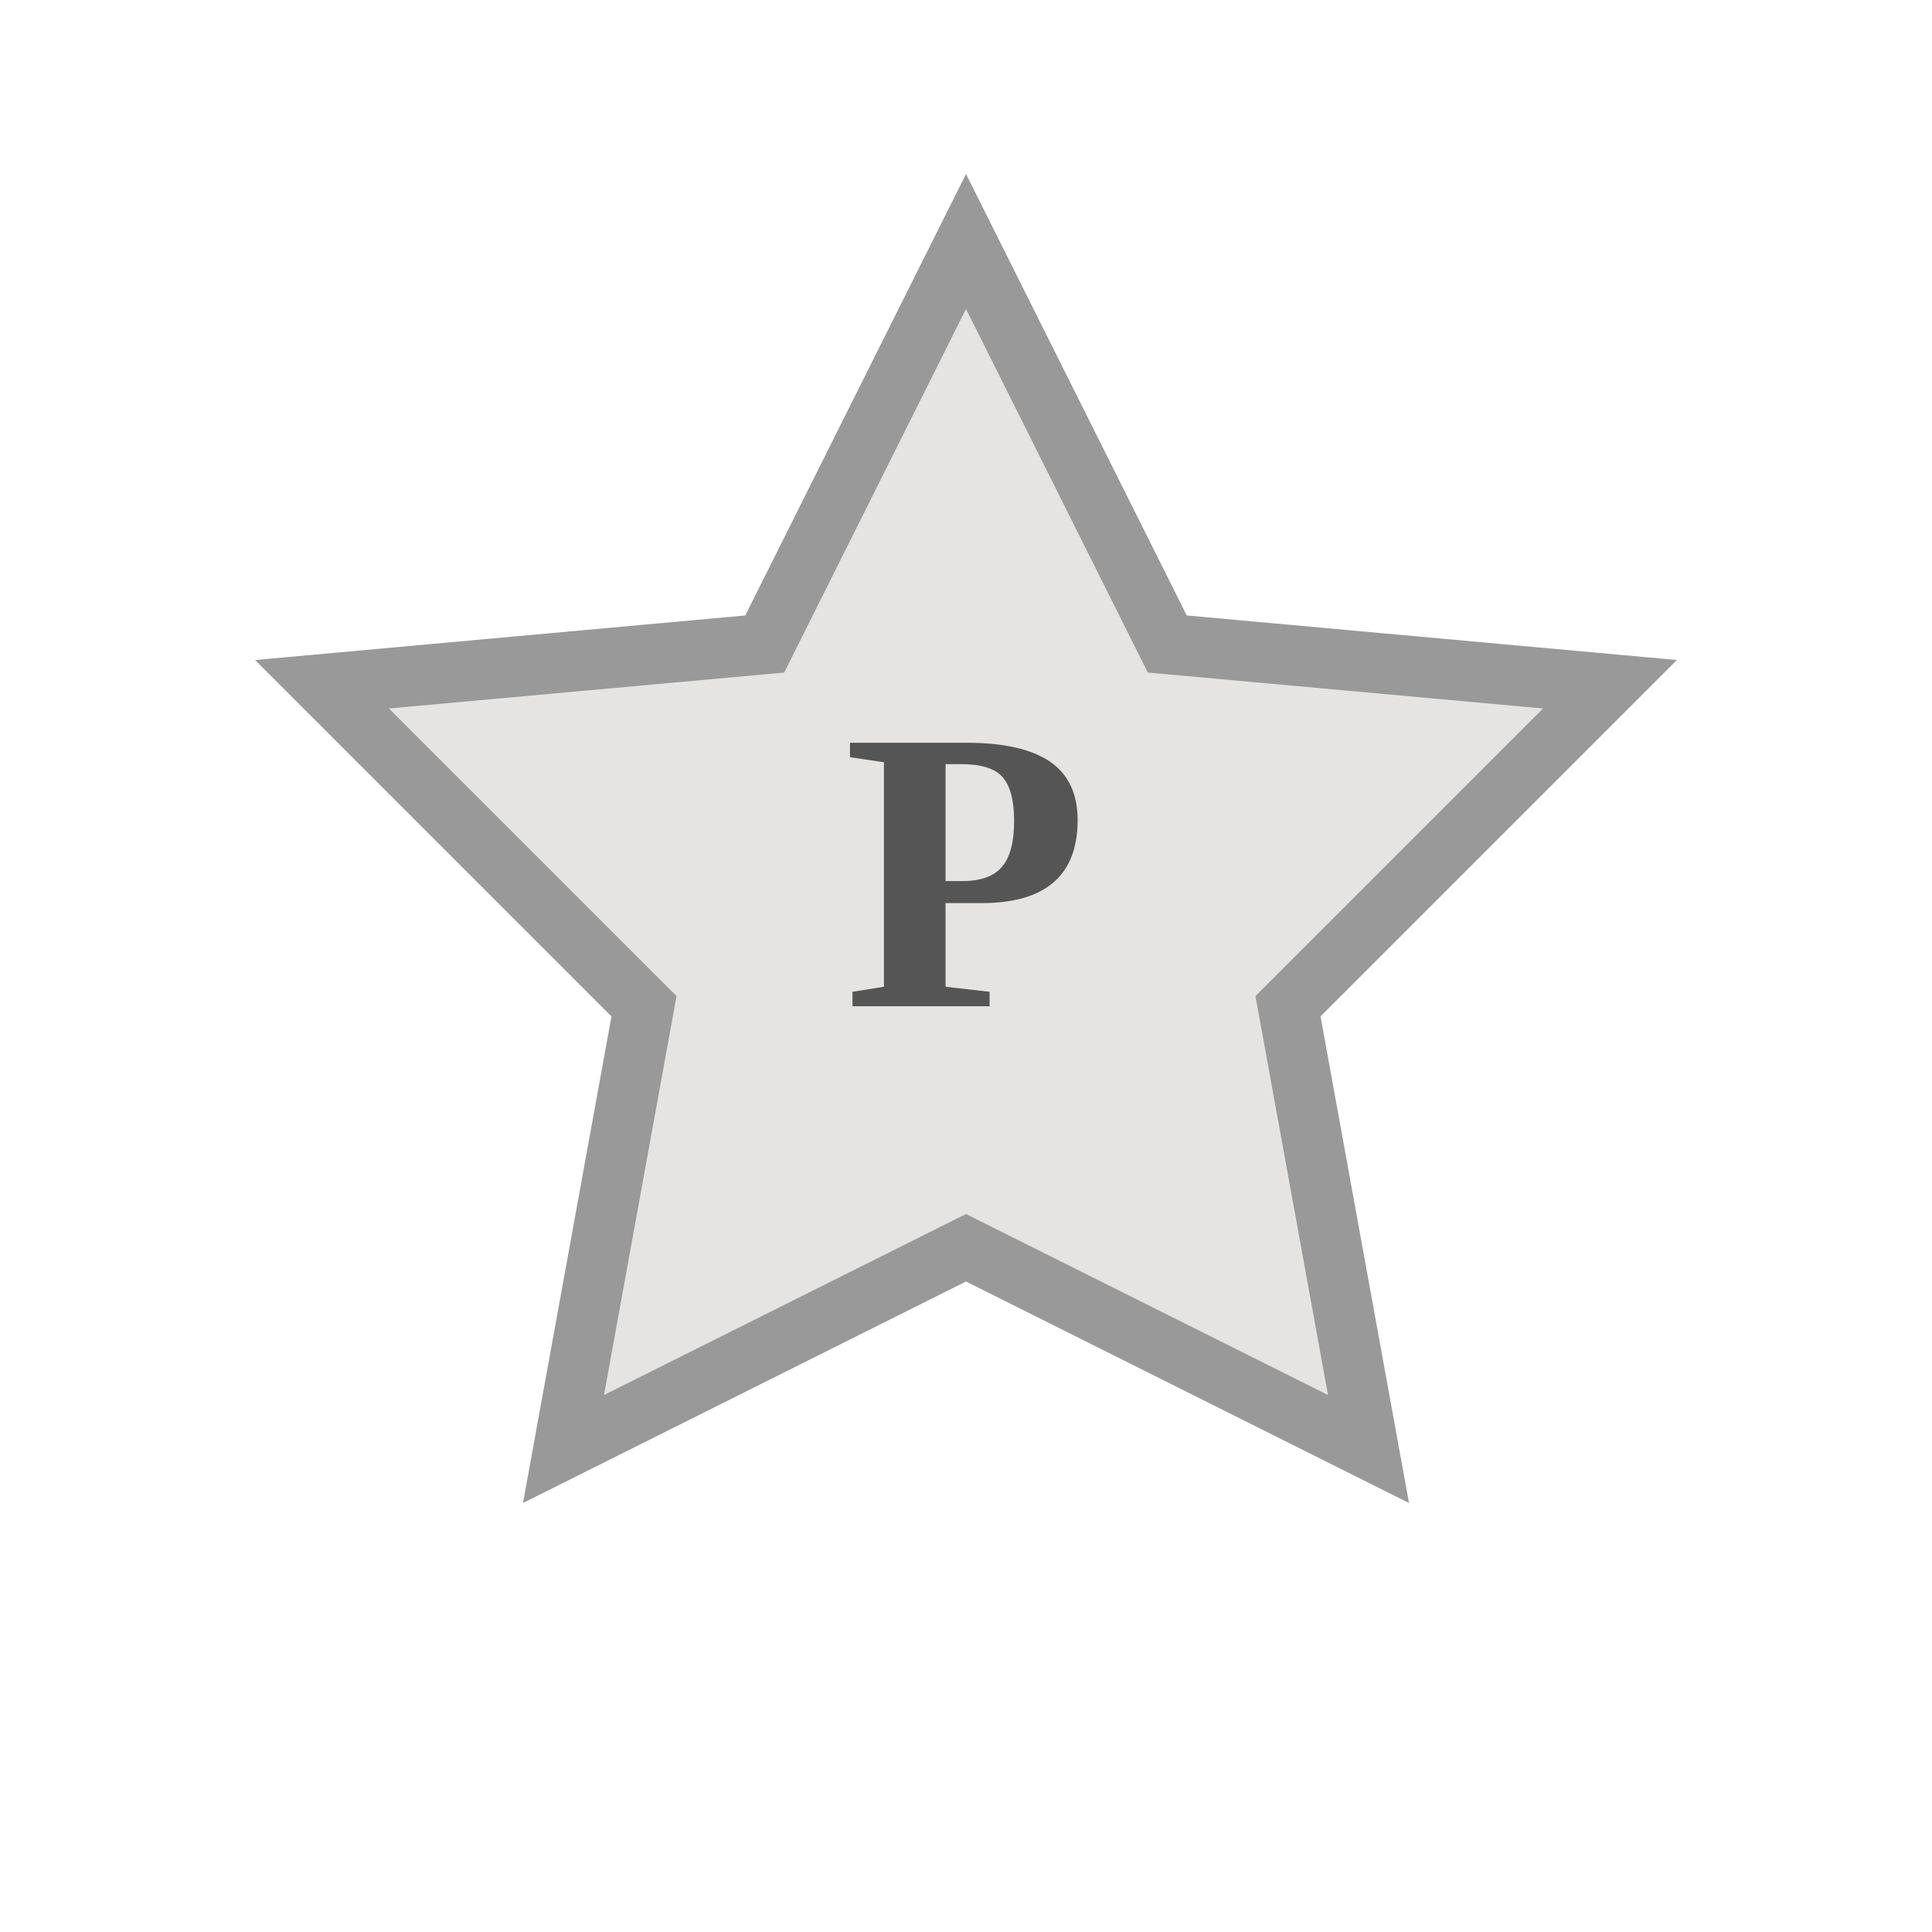
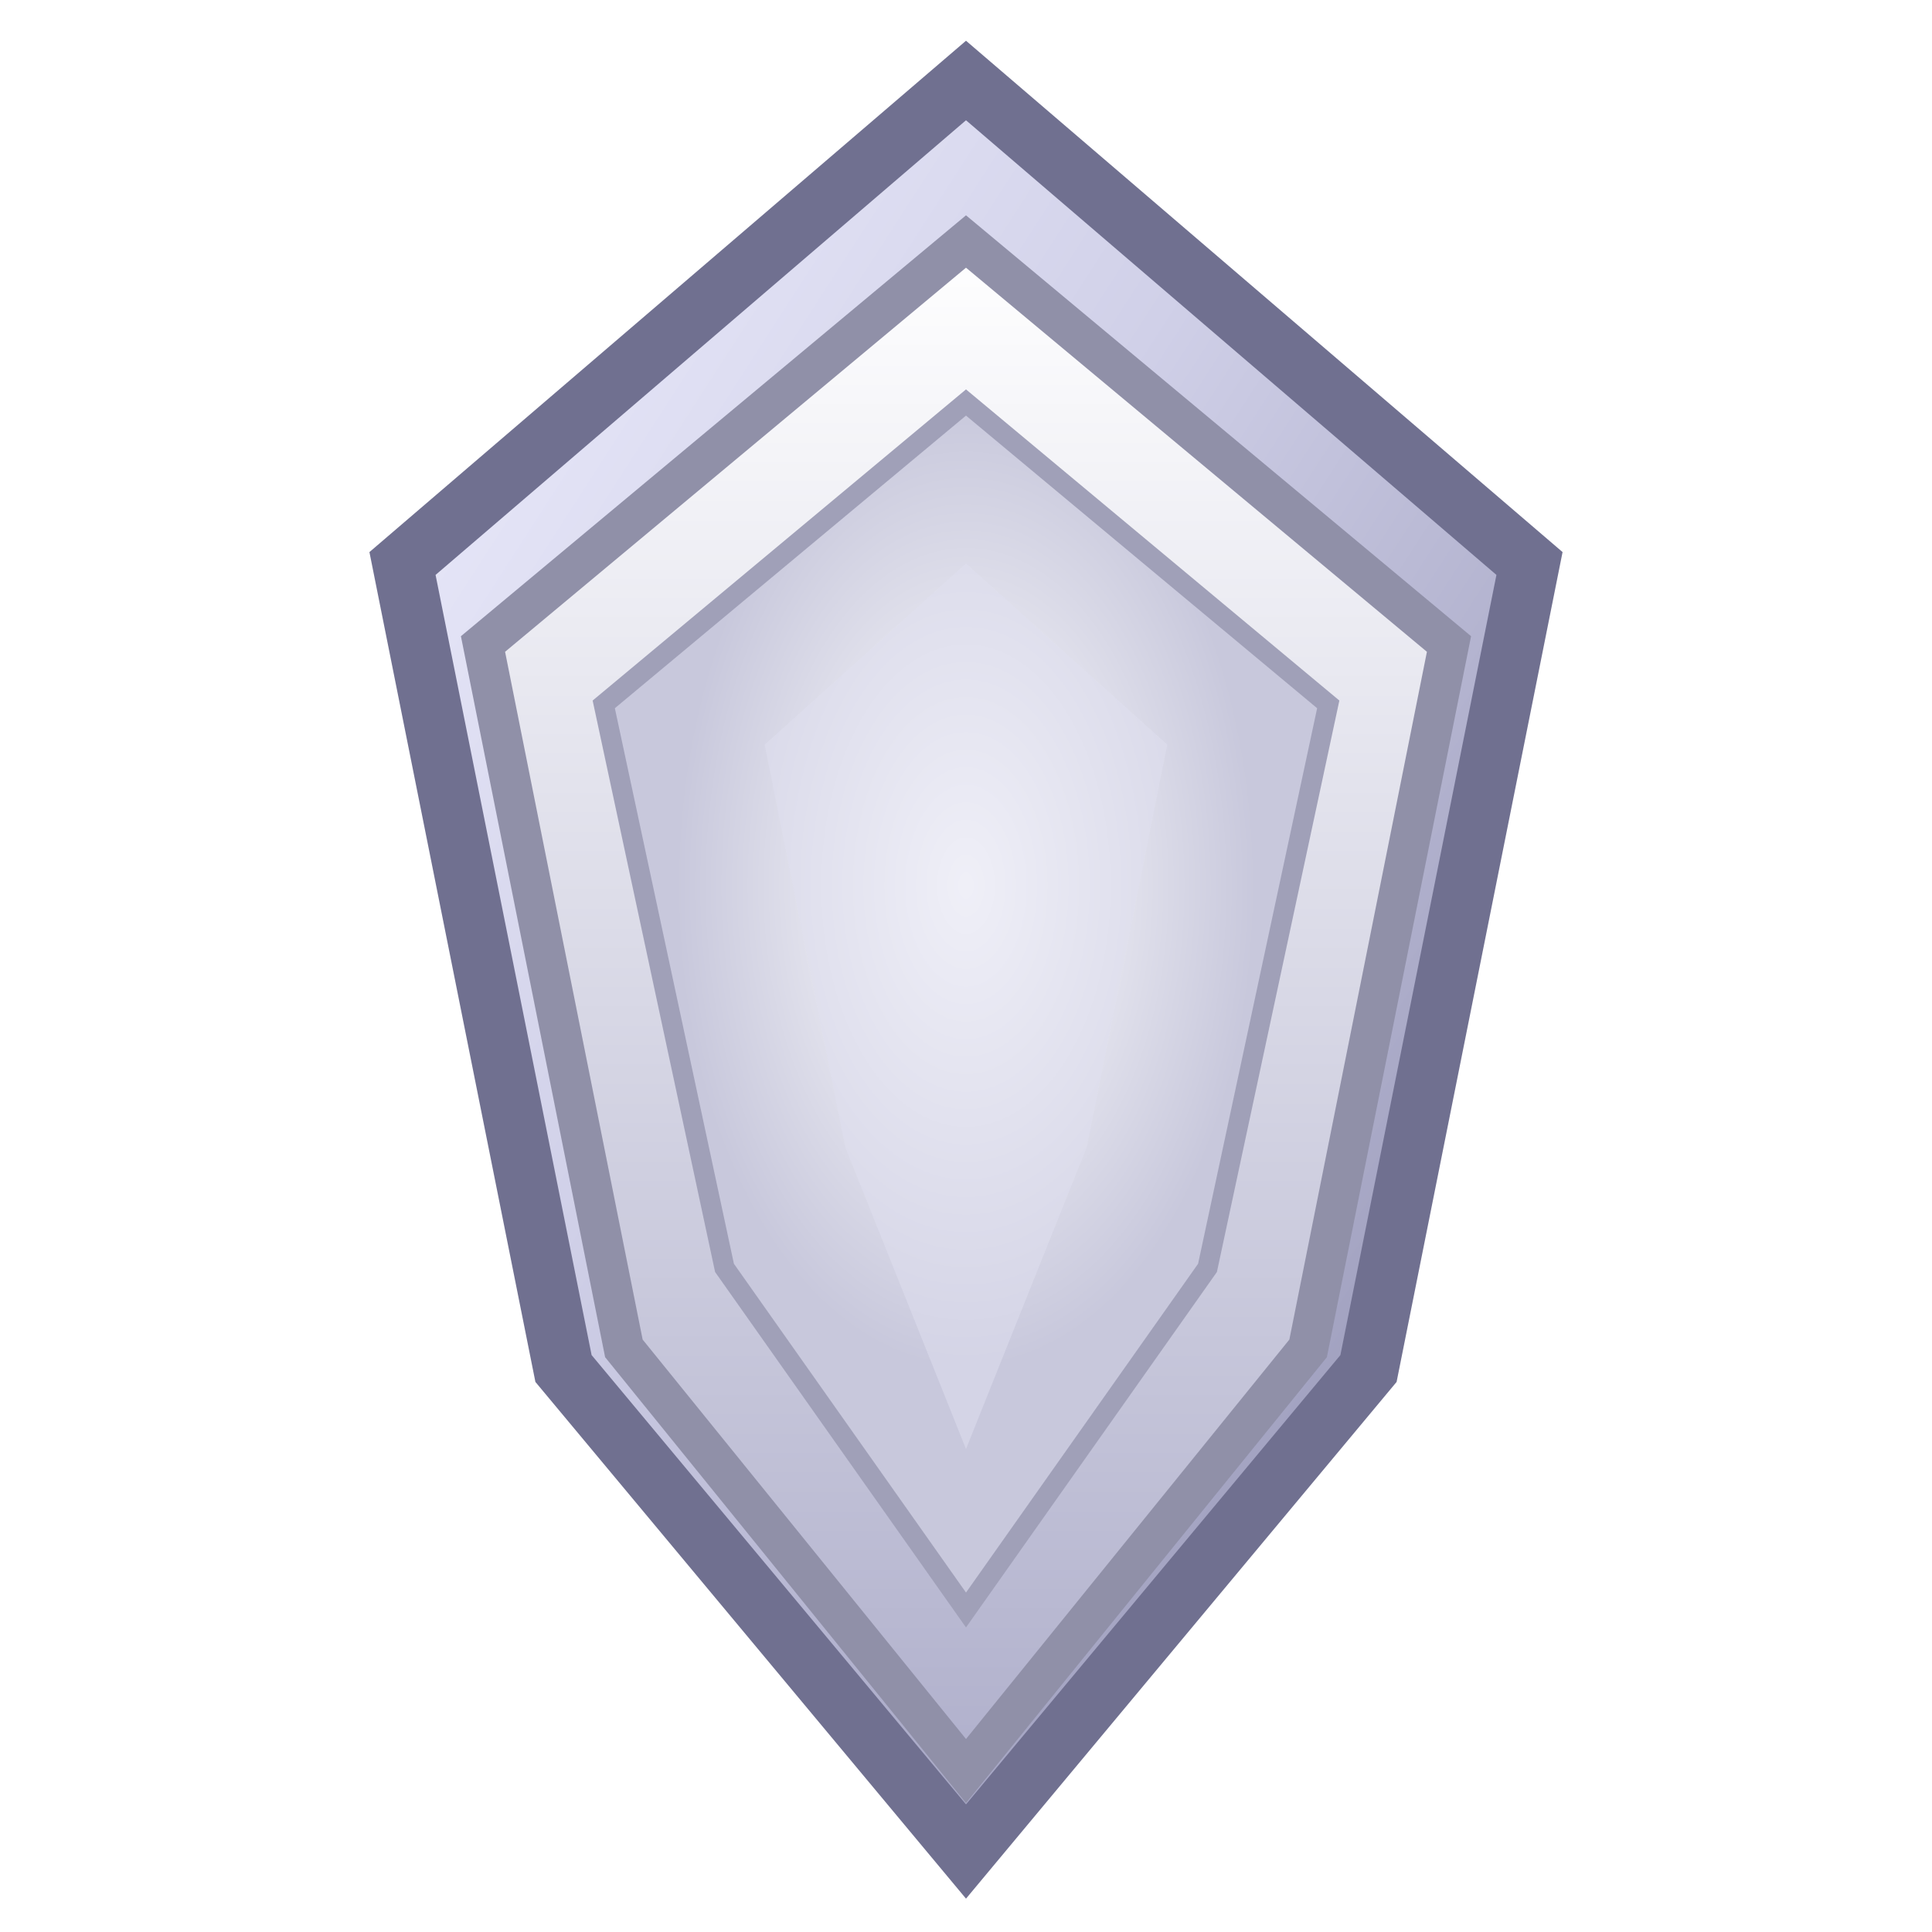
- <svg xmlns="http://www.w3.org/2000/svg" viewBox="0 0 48 48">
-   <path d="M24 6l5 10 11 1-8 8 2 11-10-5-10 5 2-11-8-8 11-1z" fill="#e5e4e2" stroke="#999" stroke-width="1.5" />
-   <text x="24" y="25" text-anchor="middle" font-size="10" font-weight="bold" fill="#555">P</text>
+ <svg xmlns="http://www.w3.org/2000/svg" viewBox="0 0 48 48" width="48" height="48">
+   <defs>
+     <linearGradient id="p1" x1="0" y1="0" x2="1" y2="1">
+       <stop offset="0%" stop-color="#f0f0ff" />
+       <stop offset="40%" stop-color="#d0d0e8" />
+       <stop offset="100%" stop-color="#8888aa" />
+     </linearGradient>
+     <linearGradient id="p2" x1="0" y1="0" x2="0" y2="1">
+       <stop offset="0%" stop-color="#ffffff" />
+       <stop offset="100%" stop-color="#b0b0cc" />
+     </linearGradient>
+     <radialGradient id="p3" cx="50%" cy="40%" r="40%">
+       <stop offset="0%" stop-color="#ffffff" />
+       <stop offset="100%" stop-color="#c8c8dc" />
+     </radialGradient>
+   </defs>
+   <path d="M24 2l14 12-4 20-10 12-10-12-4-20z" fill="url(#p1)" stroke="#707090" stroke-width="1.5" />
+   <path d="M24 6l12 10-3.5 17.5L24 44l-8.5-10.5L12 16z" fill="url(#p2)" stroke="#9090a8" stroke-width="1" />
+   <path d="M24 10l9 7.5-3 14L24 40l-6-8.5-3-14z" fill="url(#p3)" stroke="#a0a0b8" stroke-width="0.5" />
+   <path d="M24 14l5 4.5-2 10L24 36l-3-7.5-2-10z" fill="#e0e0f0" opacity="0.5" />
</svg>
